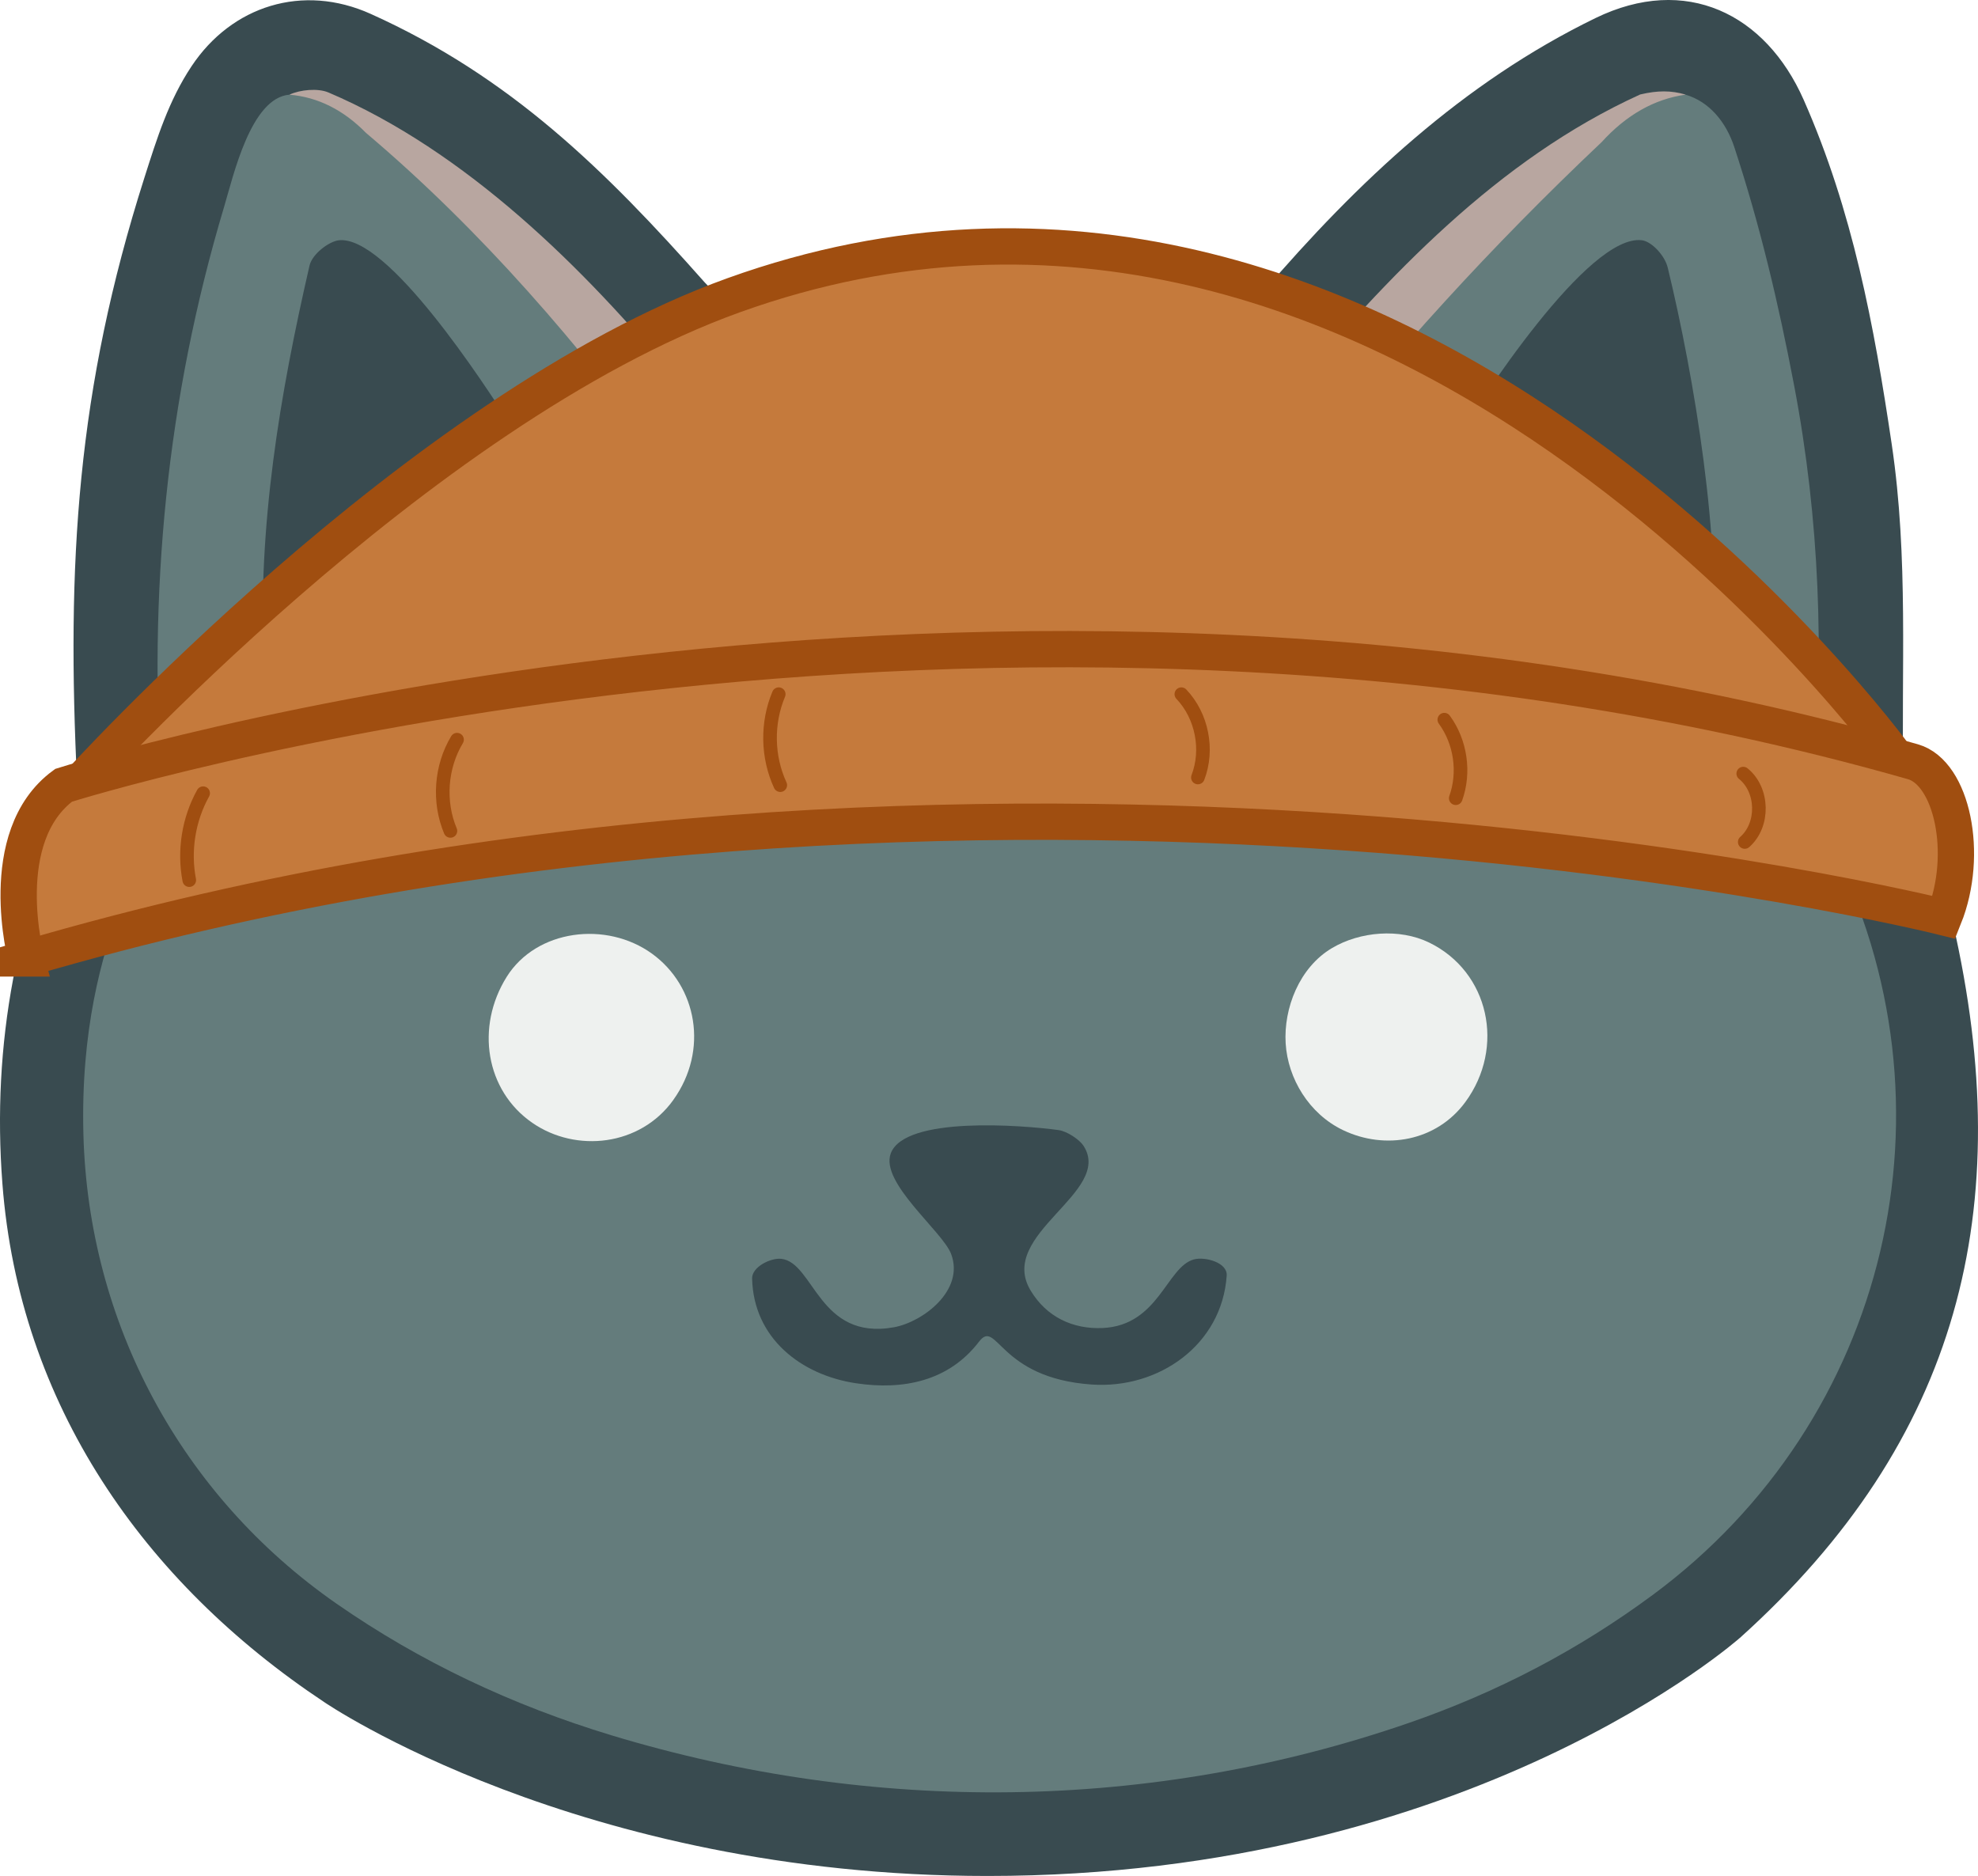
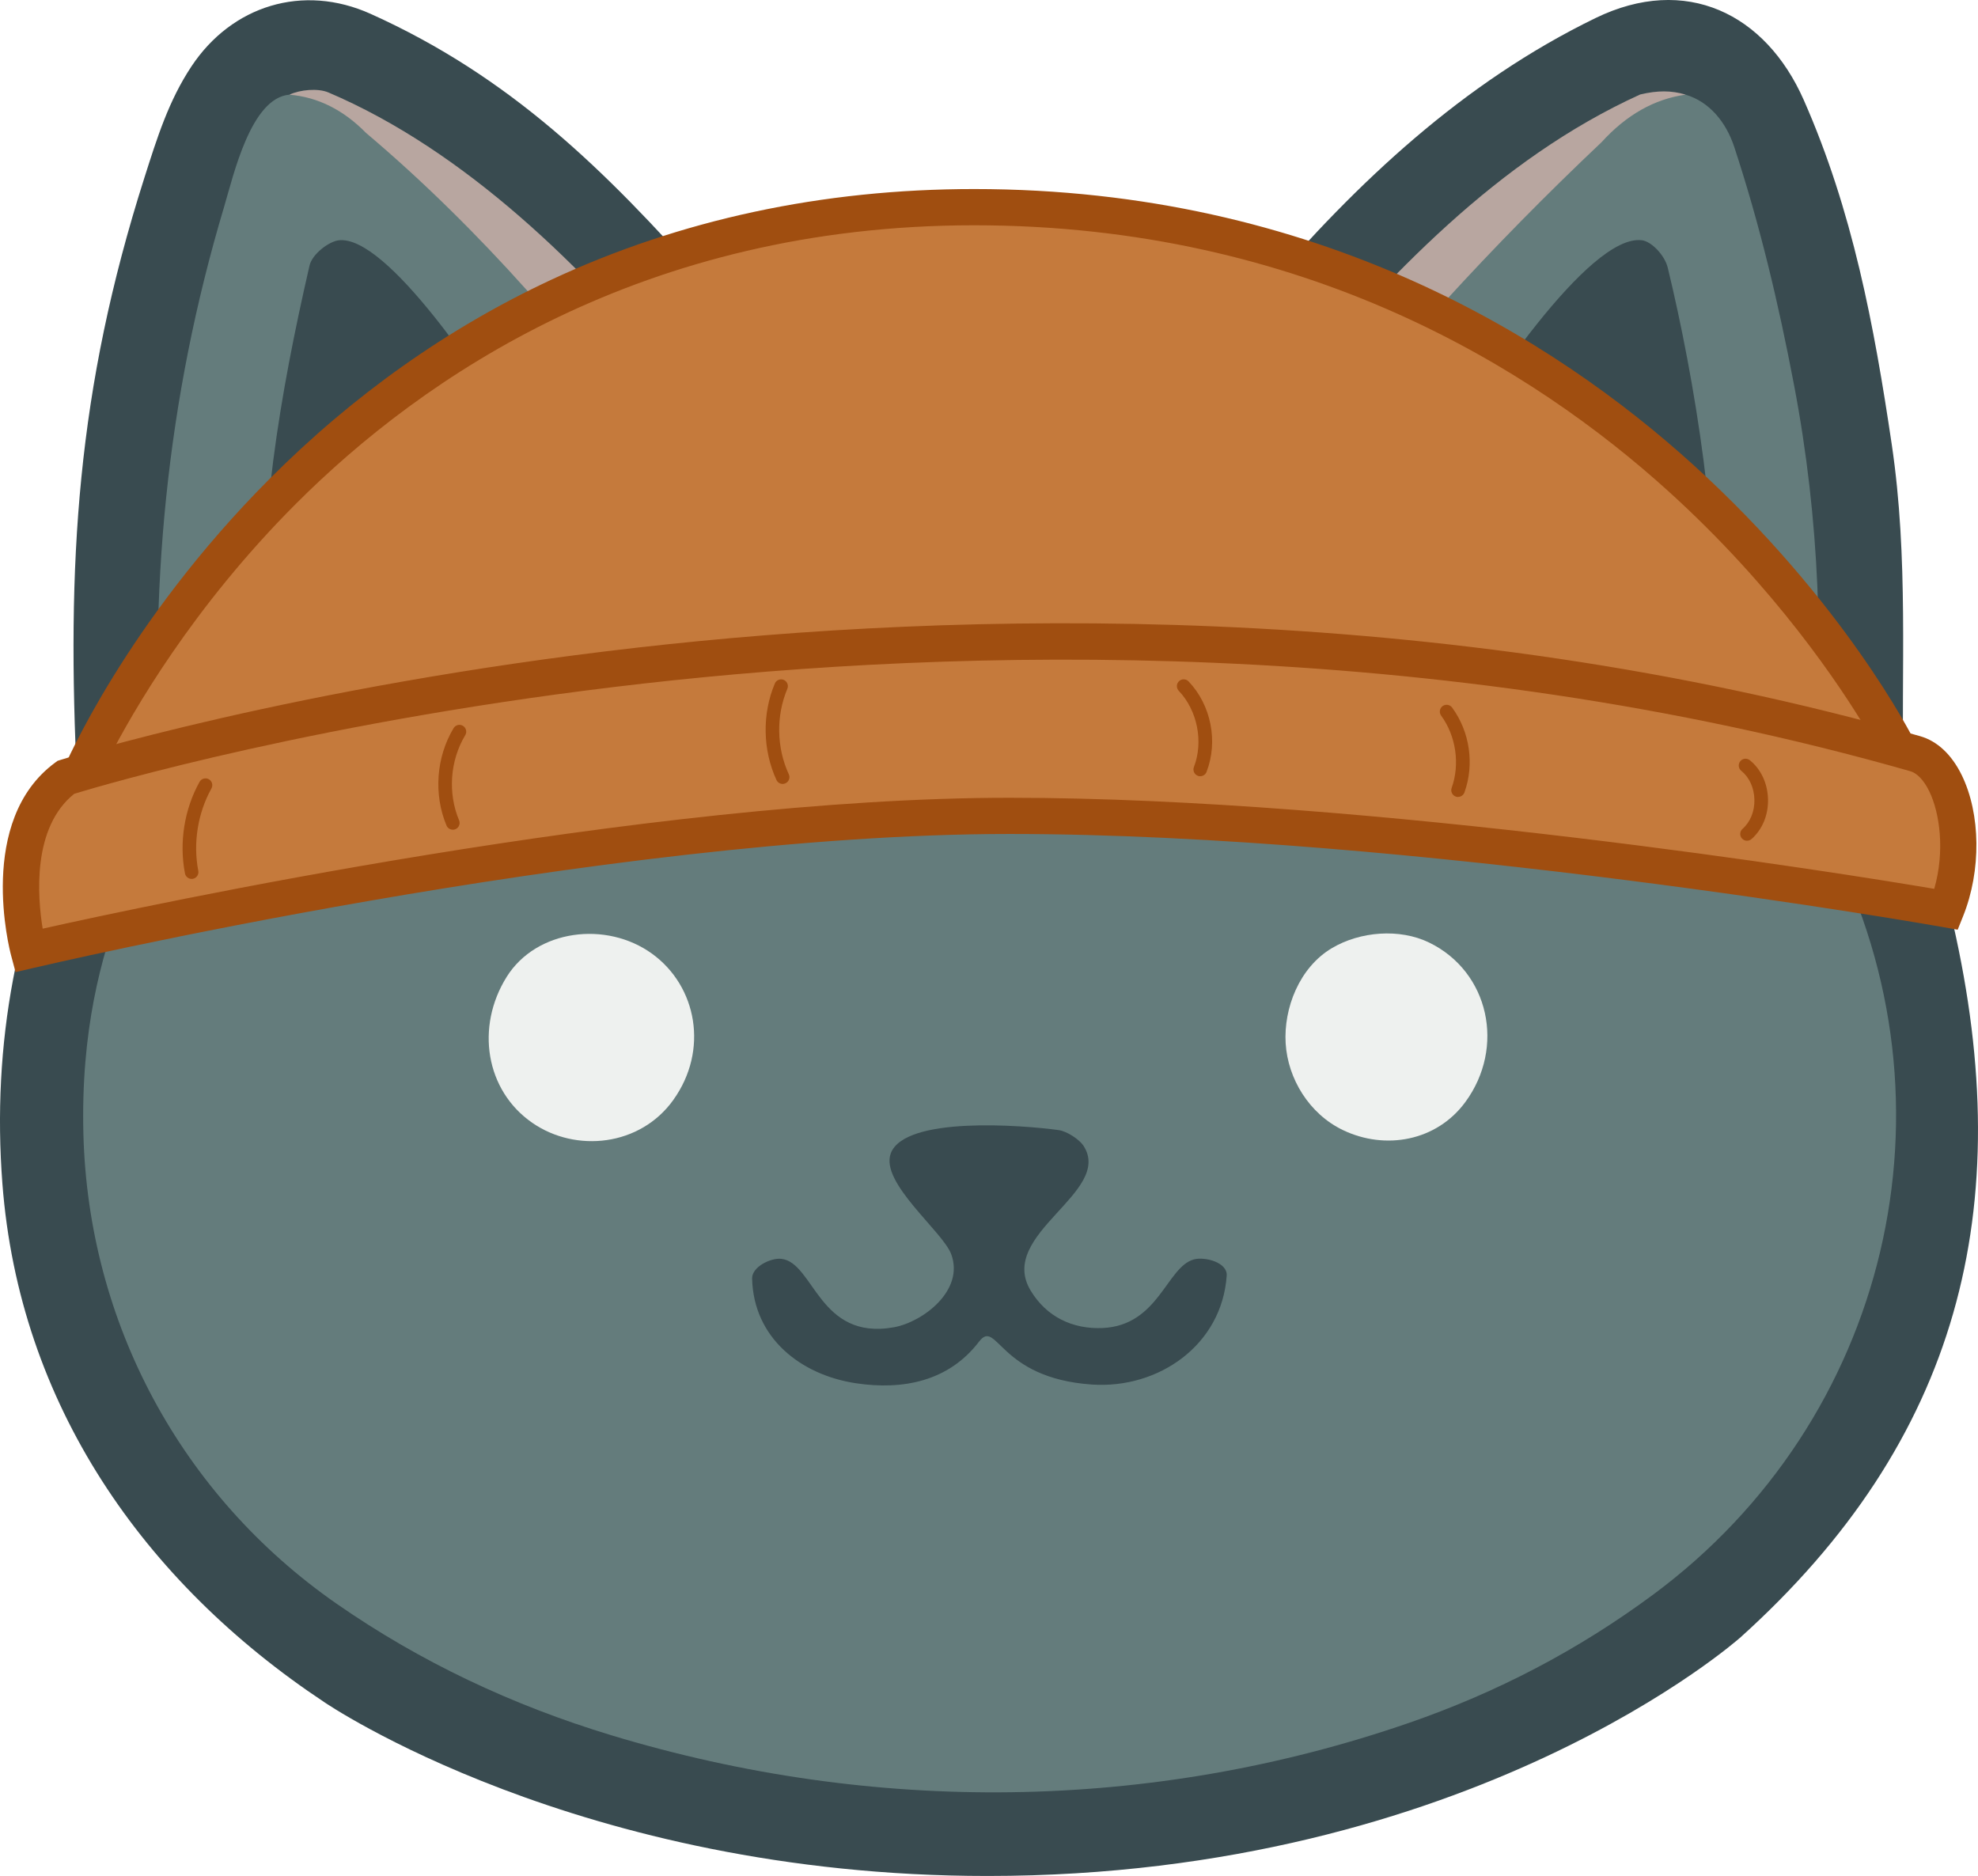
<svg xmlns="http://www.w3.org/2000/svg" version="1.1" viewBox="0 0 436.12 413.61">
  <defs>
    <style>
      .st0 {
-         fill: none;
-         stroke-linecap: round;
-         stroke-width: 3px;
+         fill: #eef1ef;
      }

-       .st0, .st1 {
-         stroke: #a04e10;
-         stroke-miterlimit: 10;
+       .st1 {
+         fill: #647c7c;
      }

      .st2 {
-         fill: #eef1ef;
+         fill: #a04e10;
      }

      .st3 {
-         fill: #647c7c;
+         fill: #394b50;
      }

      .st4 {
        fill: #b8a6a0;
      }

      .st5 {
-         fill: #394b50;
-       }
- 
-       .st1 {
        fill: #c57a3c;
-         stroke-width: 8px;
      }
    </style>
  </defs>
-   <g id="Layer_2">
-     <g id="Layer_2-2">
-       <path class="st5" d="M383.62,361.12c48.39-43.54,61.33-94.69,46.98-157.56-2.41-10.56-9.73-20.31-10.95-30.54-.49-25.57,1.19-49.85-2.55-75.06-3.9-26.28-8.61-51.47-19.41-75.94-8.4-19.02-26.01-27.72-45.92-18.03-29.21,14.21-52.46,36.1-73.41,60.53-2.61.29-5.9-.04-8.68-.6-36.02-7.23-72.05-7.08-107.88,1.16-2.4.55-4.96-1.17-6.41-2.8-22.01-24.83-42.88-45.36-73.66-59.22-14.97-6.74-30.62-1.81-39.5,11.55-5.04,7.58-7.58,15.75-10.41,24.63-14.84,46.62-17.21,84.62-14.79,133.9C3.68,200.83-1.83,230.18.53,260.98c3.71,48.55,31.06,87.82,70.99,114.32,0,0,55.91,38.31,146.22,38.31,106.87,0,165.88-52.5,165.88-52.5h0Z" />
-       <path class="st4" d="M371.63,20.86c-15.54,6.31-48.5,42.71-60.19,56.72l-23.72,28.43c-44.58-16.4-92.76-16.4-137.06-.23-2.12.77-4.57-.61-5.18-2.43-12.41-17.09-25.6-32.7-40.15-47.91-6.54-6.84-12.45-13.63-20.05-19.33-6.48-6.3-13.41-11.56-21.44-15.25,2.36-1.1,6.26-1.45,8.56-.48,30.21,12.86,56.51,38.76,77.1,63.82,1.41,2.24,3.98,3.03,6.8,2.23,41.88-11.93,85.23-11.66,127.6.59,22.23-26.14,46.23-51.85,77.73-66.19,3.89-.92,6.85-.9,10,.02h0Z" />
-       <path class="st3" d="M63.85,20.88c6.24.53,11.86,3.34,16.86,8.43,25.23,21.32,47.44,47,66.97,73.92l1.73.79c43.97-16.02,93.54-16.75,137.53-.19,20.01-25.54,42.07-49.7,66.18-72.48,5.46-6.01,11.63-9.51,18.51-10.48,5.3,1.55,8.96,6.11,10.74,11.51,5.65,17.16,9.76,34.48,13.2,52.56,5.67,29.76,6.6,58.8,4.23,89-.3,3.76,2.07,8.65,3.76,11.97,29.46,57.79,12.85,127.28-39.15,165.73-16.51,12.2-34.32,21.5-53.79,28.23-56.89,19.64-118.13,20.19-175.79,2.73-21.86-6.62-42.18-16.19-60.65-29.04-34.29-23.85-54.7-61.95-55.79-103.49-1.19-45.48,18.02-65.83,17.36-75.03-3.15-44.15.97-87.04,13.65-129.4,2.06-6.87,5.89-24.09,14.44-24.77h0Z" />
-       <path class="st5" d="M364.62,134.51c-13.55-10.99-26.59-21.34-41.51-29.73-2.22-1.25-4.7-3.43-2.99-6.27,6.2-10.29,30.08-47.02,41.9-45.54,2.09.26,5.03,3.28,5.7,6.07,5.86,24.18,11.9,60.52,9.85,85.98l-12.95-10.51h0Z" />
-       <path class="st5" d="M115.95,102.57c-21.29,12.17-39.07,26.01-57.84,43.42-1.28-30.29,3.57-58.88,10.13-87.41.6-2.63,4.31-5.31,6.37-5.59,10.72-1.41,32.24,31.74,38.19,41.08,1.26,2.63,2.19,4.97,3.15,8.49h0Z" />
-       <path class="st5" d="M240.75,305.26c-20.67-1.42-20.88-14.69-24.9-9.44-6.66,8.7-16.71,10.72-27.1,9.16-12.16-1.82-22.62-9.96-22.92-23.11-.06-2.55,4.12-4.58,6.42-4.33,7.24.79,8.25,18.1,24.86,15.09,6.34-1.15,15.61-8.11,12.61-16.13-1.86-5-15.73-15.74-13.32-22.2,3.09-8.29,29.1-6.23,37.01-5.14,1.9.26,4.62,2.12,5.49,3.46,6.65,10.28-19.18,19.45-11.66,31.92,3.48,5.78,9.24,8.55,15.86,8.26,12.41-.55,14.11-13.51,20.15-15.13,2.43-.65,7.42.67,7.22,3.57-1.04,15.29-15.02,25.03-29.73,24.02h0Z" />
-       <path class="st2" d="M148.47,242.5c-7.32,10.23-21.48,11.71-31.1,5.06-10.31-7.12-12.56-21.14-5.65-32.19,6.55-10.46,21.97-12.4,32.06-5.09,9.89,7.17,12.52,21.27,4.69,32.21h0Z" />
-       <path class="st2" d="M323.07,243c-6.33,8.6-17.63,10.64-26.97,6.16-7.48-3.59-12.16-11.37-12.63-19.12s3.01-16.72,10.18-20.99c6.22-3.7,14.94-4.41,21.47-1.23,13.21,6.44,16.84,23.1,7.95,35.18Z" />
+   <g id="Layer_1">
+     <g id="Layer_2">
+       <g id="Layer_2-2">
+         <path class="st3" d="M383.62,361.12c48.39-43.54,61.33-94.69,46.98-157.56-2.41-10.56-9.73-20.31-10.95-30.54-.49-25.57,1.19-49.85-2.55-75.06-3.9-26.28-8.61-51.47-19.41-75.94-8.4-19.02-26.01-27.72-45.92-18.03-29.21,14.21-52.46,36.1-73.41,60.53-2.61.29-5.9-.04-8.68-.6-36.02-7.23-72.05-7.08-107.88,1.16-2.4.55-4.96-1.17-6.41-2.8-22.01-24.83-42.88-45.36-73.66-59.22-14.97-6.74-30.62-1.81-39.5,11.55-5.04,7.58-7.58,15.75-10.41,24.63-14.84,46.62-17.21,84.62-14.79,133.9C3.68,200.83-1.83,230.18.53,260.98c3.71,48.55,31.06,87.82,70.99,114.32,0,0,55.91,38.31,146.22,38.31,106.87,0,165.88-52.5,165.88-52.5h0Z" />
+         <path class="st4" d="M371.63,20.86c-15.54,6.31-48.5,42.71-60.19,56.72l-23.72,28.43c-44.58-16.4-92.76-16.4-137.06-.23-2.12.77-4.57-.61-5.18-2.43-12.41-17.09-25.6-32.7-40.15-47.91-6.54-6.84-12.45-13.63-20.05-19.33-6.48-6.3-13.41-11.56-21.44-15.25,2.36-1.1,6.26-1.45,8.56-.48,30.21,12.86,56.51,38.76,77.1,63.82,1.41,2.24,3.98,3.03,6.8,2.23,41.88-11.93,85.23-11.66,127.6.59,22.23-26.14,46.23-51.85,77.73-66.19,3.89-.92,6.85-.9,10,.02h0Z" />
+         <path class="st1" d="M63.85,20.88c6.24.53,11.86,3.34,16.86,8.43,25.23,21.32,47.44,47,66.97,73.92l1.73.79c43.97-16.02,93.54-16.75,137.53-.19,20.01-25.54,42.07-49.7,66.18-72.48,5.46-6.01,11.63-9.51,18.51-10.48,5.3,1.55,8.96,6.11,10.74,11.51,5.65,17.16,9.76,34.48,13.2,52.56,5.67,29.76,6.6,58.8,4.23,89-.3,3.76,2.07,8.65,3.76,11.97,29.46,57.79,12.85,127.28-39.15,165.73-16.51,12.2-34.32,21.5-53.79,28.23-56.89,19.64-118.13,20.19-175.79,2.73-21.86-6.62-42.18-16.19-60.65-29.04-34.29-23.85-54.7-61.95-55.79-103.49-1.19-45.48,18.02-65.83,17.36-75.03-3.15-44.15.97-87.04,13.65-129.4,2.06-6.87,5.89-24.09,14.44-24.77h0Z" />
+         <path class="st3" d="M364.62,134.51c-13.55-10.99-26.59-21.34-41.51-29.73-2.22-1.25-4.7-3.43-2.99-6.27,6.2-10.29,30.08-47.02,41.9-45.54,2.09.26,5.03,3.28,5.7,6.07,5.86,24.18,11.9,60.52,9.85,85.98l-12.95-10.51h0Z" />
+         <path class="st3" d="M115.95,102.57c-21.29,12.17-39.07,26.01-57.84,43.42-1.28-30.29,3.57-58.88,10.13-87.41.6-2.63,4.31-5.31,6.37-5.59,10.72-1.41,32.24,31.74,38.19,41.08,1.26,2.63,2.19,4.97,3.15,8.49h0Z" />
+         <path class="st3" d="M240.75,305.26c-20.67-1.42-20.88-14.69-24.9-9.44-6.66,8.7-16.71,10.72-27.1,9.16-12.16-1.82-22.62-9.96-22.92-23.11-.06-2.55,4.12-4.58,6.42-4.33,7.24.79,8.25,18.1,24.86,15.09,6.34-1.15,15.61-8.11,12.61-16.13-1.86-5-15.73-15.74-13.32-22.2,3.09-8.29,29.1-6.23,37.01-5.14,1.9.26,4.62,2.12,5.49,3.46,6.65,10.28-19.18,19.45-11.66,31.92,3.48,5.78,9.24,8.55,15.86,8.26,12.41-.55,14.11-13.51,20.15-15.13,2.43-.65,7.42.67,7.22,3.57-1.04,15.29-15.02,25.03-29.73,24.02h0Z" />
+         <path class="st0" d="M148.47,242.5c-7.32,10.23-21.48,11.71-31.1,5.06-10.31-7.12-12.56-21.14-5.65-32.19,6.55-10.46,21.97-12.4,32.06-5.09,9.89,7.17,12.52,21.27,4.69,32.21h0Z" />
+         <path class="st0" d="M323.07,243c-6.33,8.6-17.63,10.64-26.97,6.16-7.48-3.59-12.16-11.37-12.63-19.12s3.01-16.72,10.18-20.99c6.22-3.7,14.94-4.41,21.47-1.23,13.21,6.44,16.84,23.1,7.95,35.18Z" />
+       </g>
    </g>
  </g>
-   <g id="Layer_3">
-     <path class="st1" d="M161.8,65.08C91.96,90.19,17.03,173.14,17.03,173.14l401.03-6.14S306.62,13.02,161.8,65.08Z" />
-     <path class="st1" d="M5.78,211.32s-7.17-26.85,8.24-38.18c0,0,201.84-63.94,407.76-5.19,8.57,2.45,12.46,20.29,6.84,34.3,0,0-211.16-53-422.85,9.07Z" />
-     <path class="st0" d="M44.79,174.88c-3.21,5.77-4.31,12.69-3.06,19.17" />
-     <path class="st0" d="M100.77,163.08c-3.6,5.98-4.16,13.69-1.46,20.12" />
-     <path class="st0" d="M171.7,153.05c-2.67,6.34-2.55,13.81.34,20.06" />
-     <path class="st0" d="M260.47,153.05c4.54,4.77,6.02,12.22,3.65,18.37" />
-     <path class="st0" d="M318.45,158.67c3.59,4.9,4.57,11.6,2.52,17.32" />
-     <path class="st0" d="M384.36,170.56c4.46,3.59,4.63,11.3.33,15.08" />
+   <g id="Layer_21" data-name="Layer_2">
+     <g>
+       <path class="st5" d="M214.78,45.67c-144.05,0-197.23,125.7-197.23,125.7l401.03-6.14s-59.83-119.56-203.8-119.56Z" />
+       <path class="st2" d="M11.47,175.47l2.39-5.65c.56-1.31,13.96-32.5,45.45-64.11,18.51-18.58,39.43-33.39,62.19-44.01,28.45-13.28,59.83-20.02,93.28-20.02,75.64,0,127.99,33.07,158.58,60.82,33.13,30.05,48.18,59.71,48.8,60.95l2.85,5.69-413.53,6.33ZM214.78,49.67c-72.9,0-121.58,33.42-149.58,61.45-22.74,22.77-35.95,45.8-41.25,56.15l387.85-5.94c-5.96-9.99-20.34-31.68-44.06-53.13-29.52-26.7-80.01-58.53-152.96-58.53Z" />
+     </g>
+     <g>
+       <path class="st5" d="M6.3,209.55s-7.17-26.85,8.24-38.18c0,0,201.84-63.94,407.76-5.19,8.57,2.45,12.46,20.29,6.84,34.3,0,0-115.68-20.6-206.55-20.6S6.3,209.55,6.3,209.55Z" />
+       <path class="st2" d="M3.43,214.33l-1-3.75c-.32-1.2-7.67-29.64,9.73-42.44l.53-.39.63-.2c.51-.16,51.71-16.2,127.42-24.79,69.88-7.93,175.65-10.96,282.65,19.56,3.76,1.08,6.92,4.04,9.14,8.57,4.2,8.58,4.33,21.06.32,31.07l-1.21,3.02-3.2-.57c-1.15-.21-116.38-20.54-205.85-20.54S8.47,213.15,7.21,213.45l-3.78.88ZM16.4,174.99c-9.33,7.42-8.15,22.67-6.99,29.76,22.37-5.01,133.2-28.86,213.18-28.86s184.1,16.72,203.88,20.08c2.39-8.31,1.23-16.76-1.11-21.54-1.18-2.4-2.65-3.96-4.15-4.39-105.67-30.15-210.24-27.15-279.35-19.33-70.39,7.97-119.3,22.41-125.45,24.29Z" />
+     </g>
+     <path class="st2" d="M42.25,193.78c-.7,0-1.33-.5-1.47-1.22-1.31-6.79-.14-14.15,3.22-20.18.4-.72,1.32-.98,2.04-.58.72.4.98,1.32.58,2.04-3.02,5.43-4.08,12.05-2.9,18.16.16.81-.38,1.6-1.19,1.76-.1.02-.19.03-.29.03Z" />
+     <path class="st2" d="M99.83,182.93c-.59,0-1.14-.35-1.38-.92-2.88-6.86-2.28-15.09,1.56-21.47.43-.71,1.35-.94,2.06-.51.71.43.94,1.35.51,2.06-3.36,5.58-3.88,12.77-1.36,18.77.32.76-.04,1.64-.8,1.96-.19.08-.39.12-.58.12Z" />
+     <path class="st2" d="M172.56,172.84c-.57,0-1.11-.32-1.36-.87-3.05-6.6-3.19-14.56-.36-21.27.32-.76,1.2-1.12,1.96-.8.76.32,1.12,1.2.8,1.96-2.51,5.95-2.39,13,.32,18.85.35.75.02,1.64-.73,1.99-.2.09-.42.14-.63.14Z" />
+     <path class="st2" d="M264.64,171.15c-.18,0-.36-.03-.54-.1-.77-.3-1.16-1.17-.86-1.94,2.15-5.57.77-12.48-3.34-16.8-.57-.6-.55-1.55.05-2.12.6-.57,1.55-.55,2.12.05,4.96,5.21,6.55,13.22,3.96,19.94-.23.6-.8.96-1.4.96Z" />
+     <path class="st2" d="M321.49,175.72c-.17,0-.34-.03-.51-.09-.78-.28-1.19-1.14-.91-1.92,1.87-5.21.96-11.46-2.32-15.93-.49-.67-.34-1.61.32-2.1.67-.49,1.61-.34,2.1.32,3.91,5.33,4.95,12.5,2.72,18.71-.22.61-.8.99-1.41.99Z" />
+     <path class="st2" d="M385.2,185.37c-.42,0-.83-.17-1.13-.51-.55-.62-.49-1.57.14-2.12,1.71-1.51,2.67-3.86,2.61-6.45-.06-2.59-1.11-4.9-2.89-6.34-.65-.52-.75-1.46-.23-2.11s1.46-.75,2.11-.23c2.47,1.99,3.93,5.13,4.01,8.61.08,3.48-1.25,6.67-3.63,8.77-.29.25-.64.37-.99.37Z" />
  </g>
</svg>
